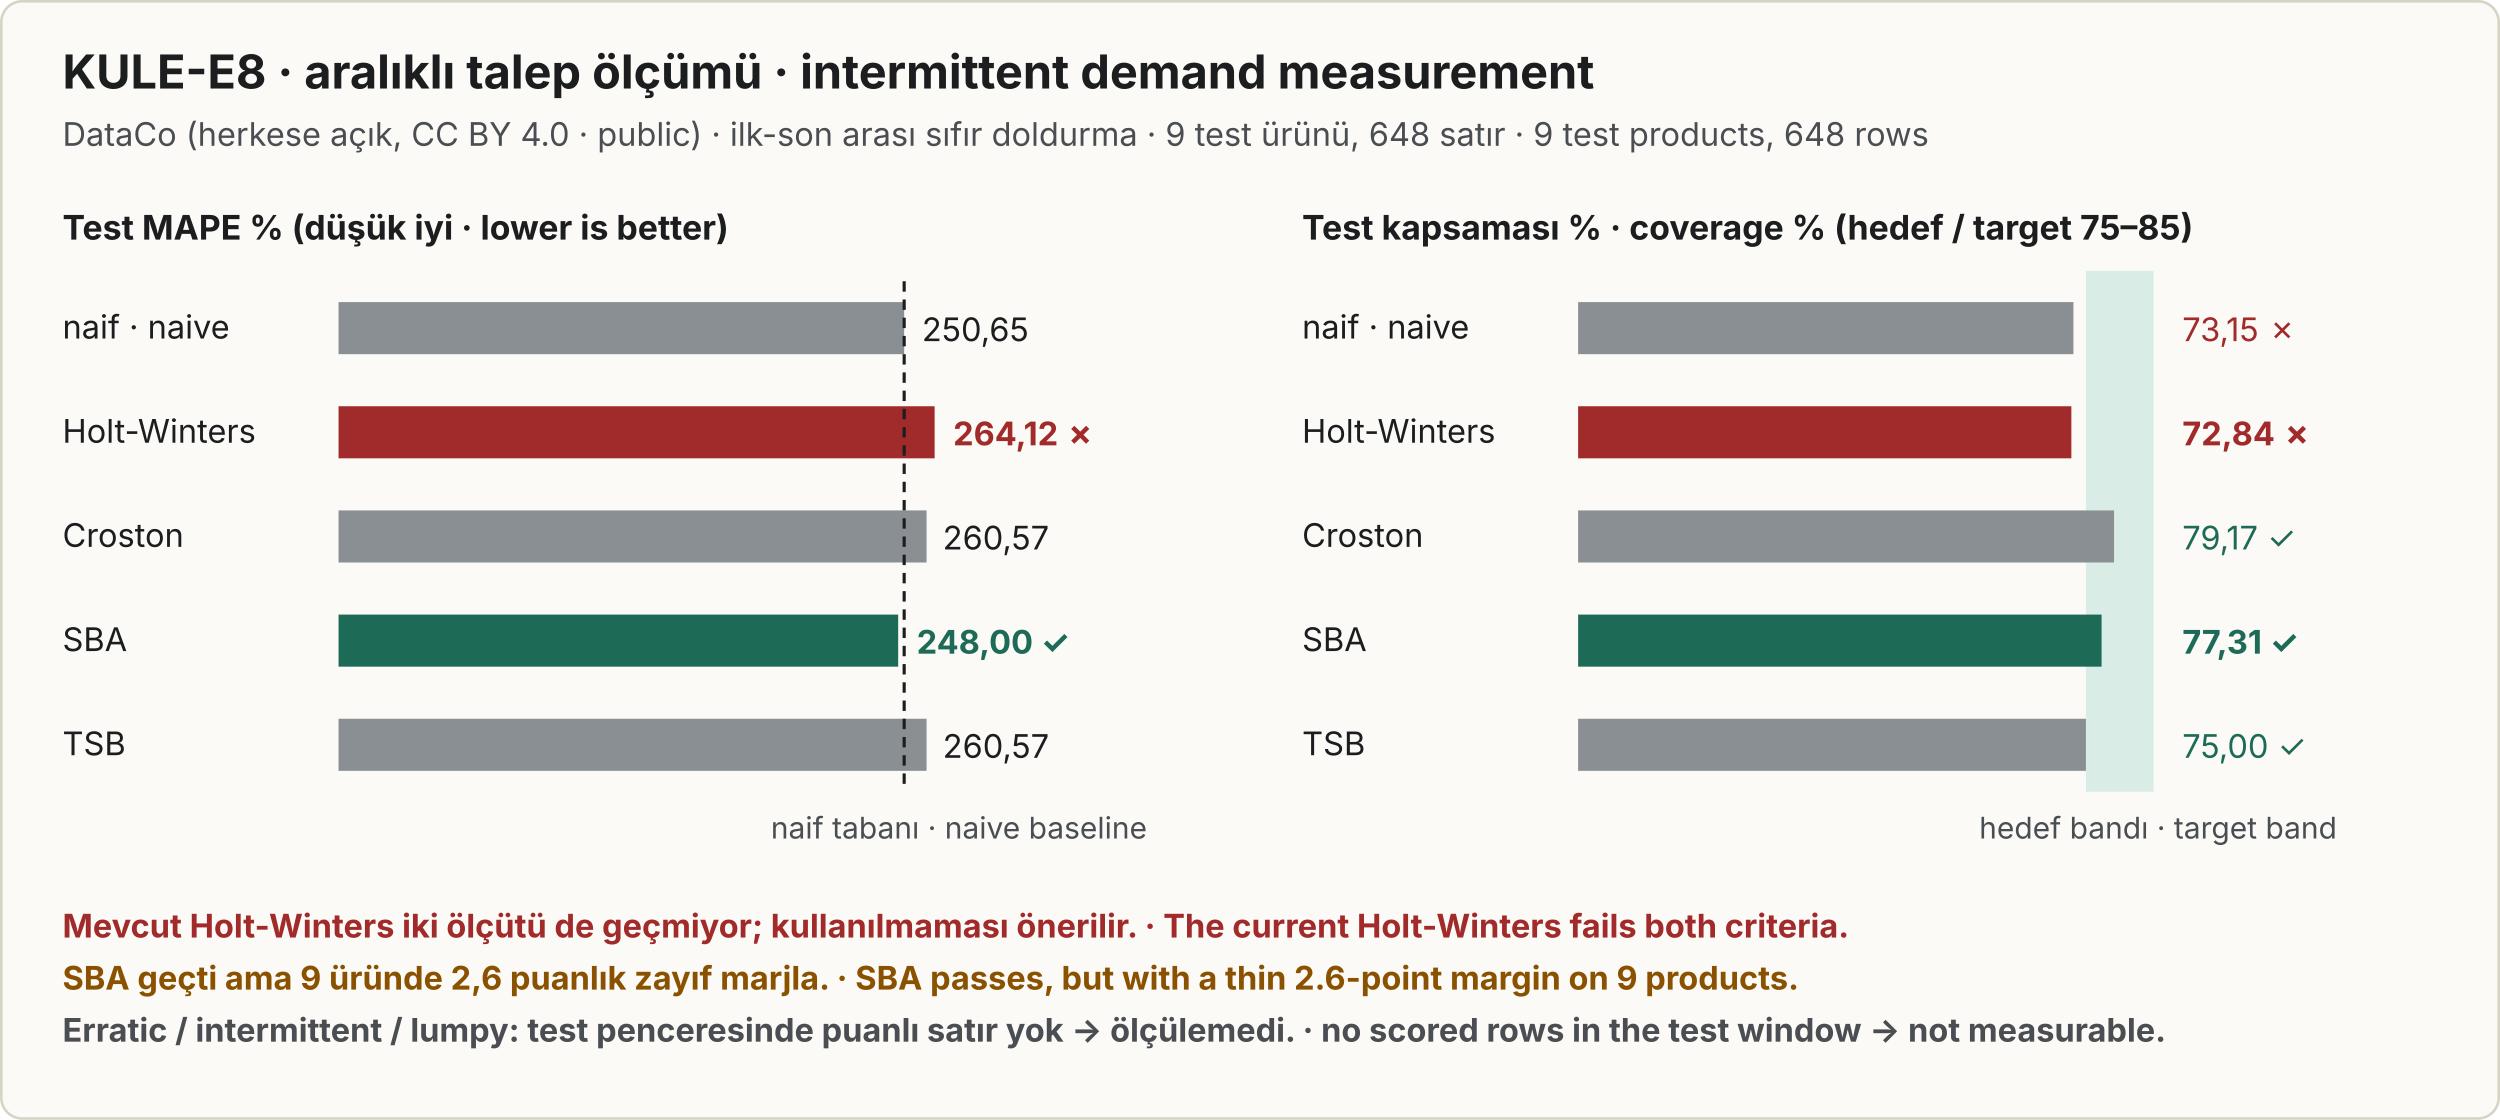
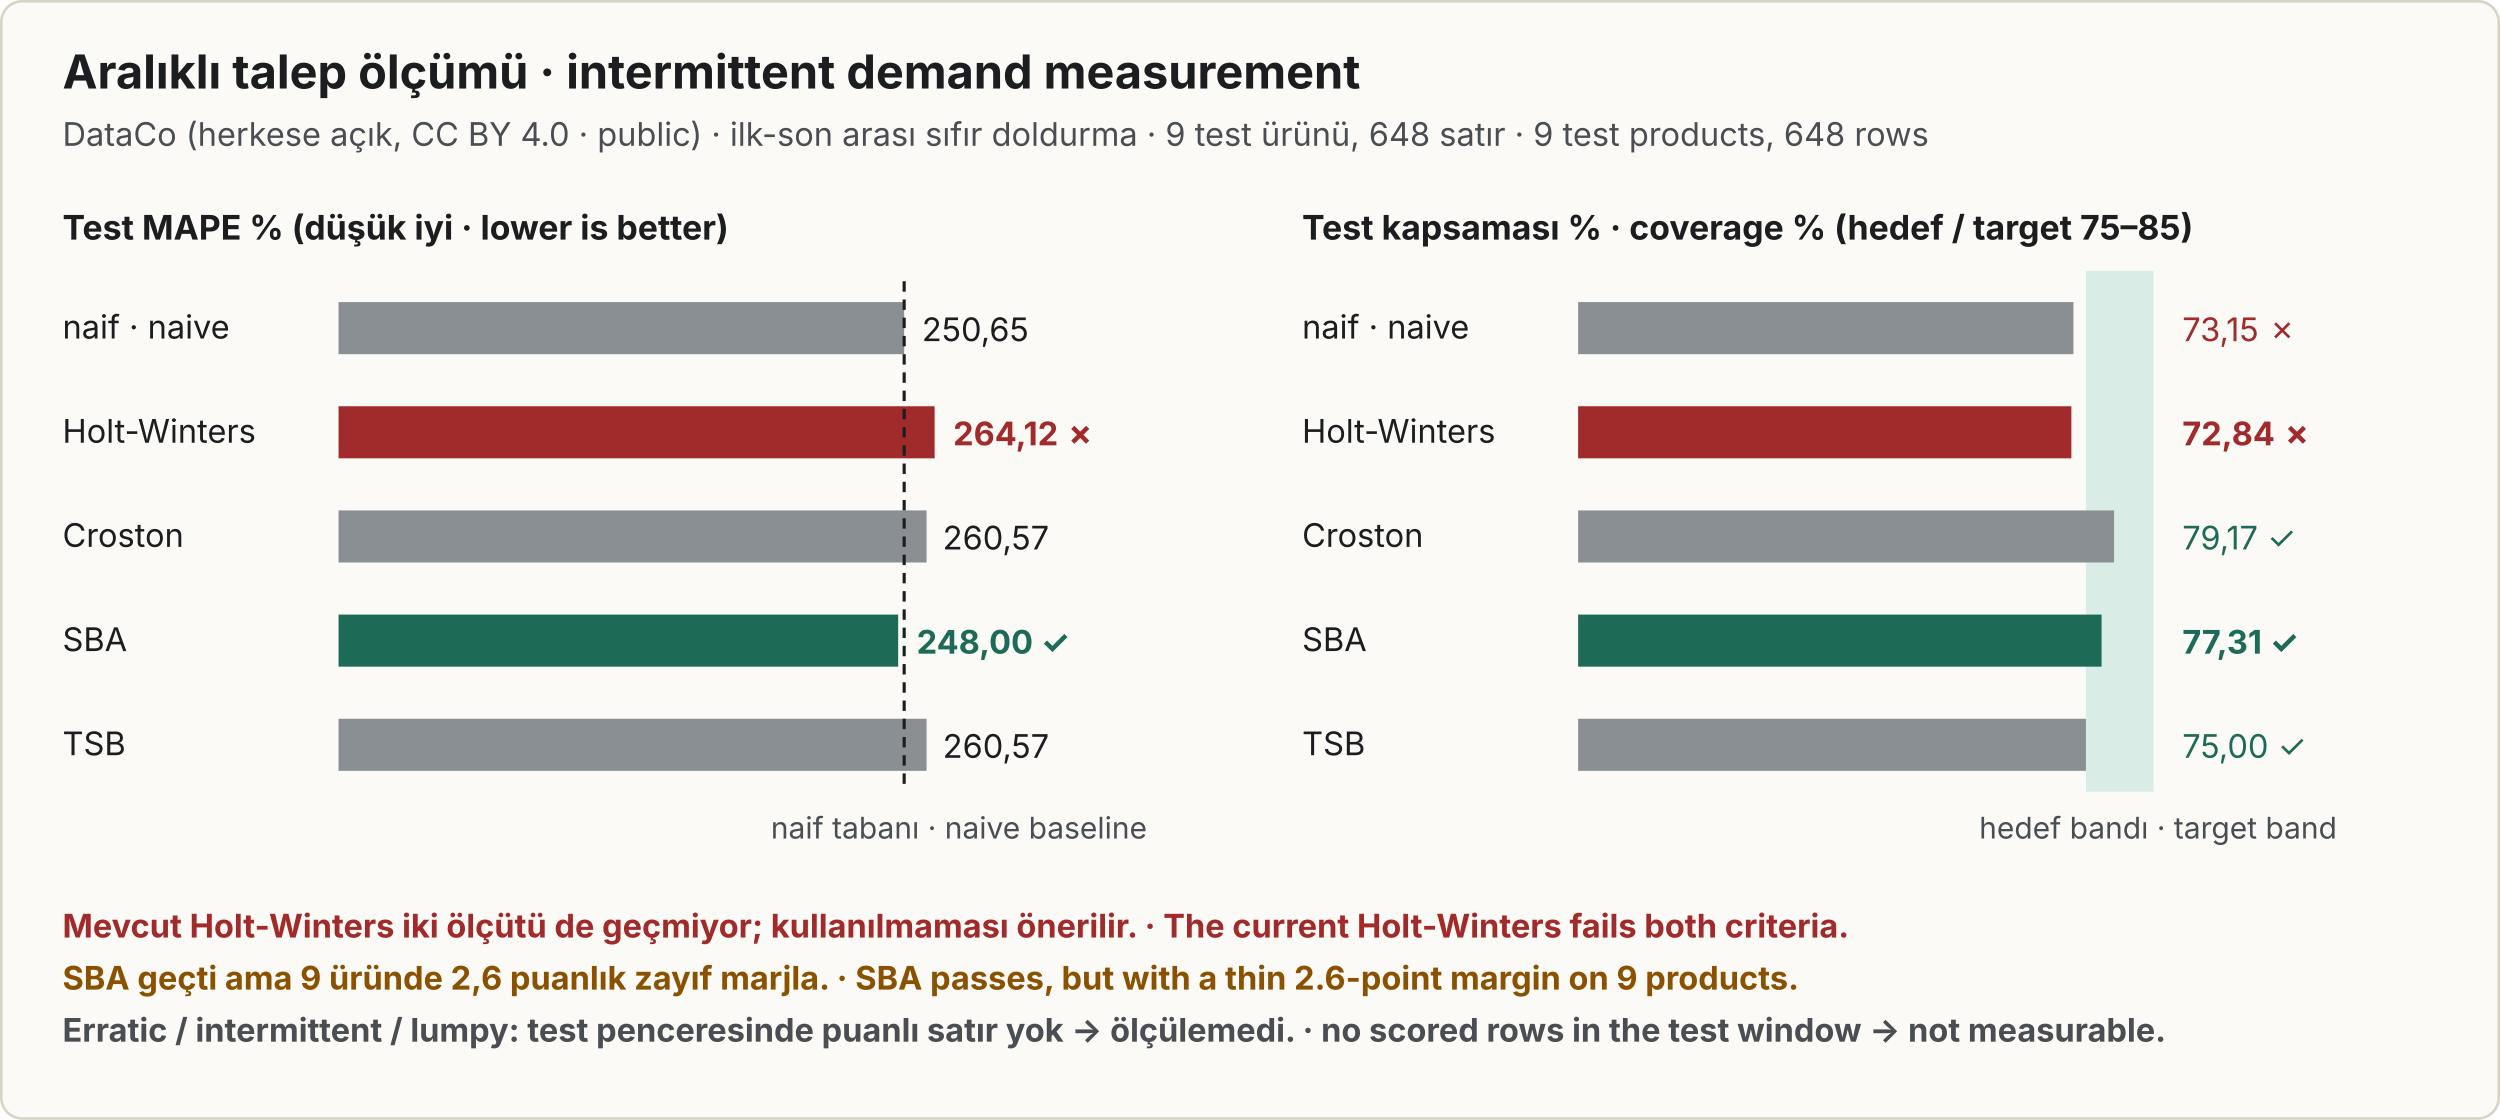
<svg xmlns="http://www.w3.org/2000/svg" viewBox="0 0 960 430" role="img" aria-labelledby="t d" font-family="system-ui,-apple-system,Segoe UI,sans-serif">
  <rect x="0.5" y="0.5" width="959" height="429" rx="8" fill="#fbfaf6" stroke="#d8d3c7" />
-   <text x="24" y="34" font-size="18" font-weight="700" fill="#1b1d1f">KULE-E8 · aralıklı talep ölçümü · intermittent demand measurement</text>
+   <text x="24" y="34" font-size="18" font-weight="700" fill="#1b1d1f">Aralıklı talep ölçümü · intermittent demand measurement</text>
  <text x="24" y="56" font-size="12.5" fill="#4a4e52">DataCo (herkese açık, CC BY 4.0 · public) · ilk-son arası sıfır doldurma · 9 test ürünü, 648 satır · 9 test products, 648 rows</text>
  <g font-size="13" fill="#1b1d1f">
    <text x="24" y="92" font-weight="700">Test MAPE % (düşük iyi · lower is better)</text>
    <text x="500" y="92" font-weight="700">Test kapsaması % · coverage % (hedef / target 75–85)</text>
  </g>
  <g font-size="12.5" fill="#1b1d1f">
    <text x="24" y="130">naif · naive</text>
    <rect x="130" y="116" width="217.2" height="20" fill="#8a8f94" />
    <text x="354" y="131">250,65</text>
    <text x="24" y="170">Holt-Winters</text>
    <rect x="130" y="156" width="228.9" height="20" fill="#a12a2a" />
    <text x="366" y="171" fill="#a12a2a" font-weight="700">264,12 ✗</text>
    <text x="24" y="210">Croston</text>
    <rect x="130" y="196" width="225.8" height="20" fill="#8a8f94" />
    <text x="362" y="211">260,57</text>
    <text x="24" y="250">SBA</text>
    <rect x="130" y="236" width="214.9" height="20" fill="#1d6b57" />
    <text x="352" y="251" fill="#1d6b57" font-weight="700">248,00 ✓</text>
    <text x="24" y="290">TSB</text>
    <rect x="130" y="276" width="225.8" height="20" fill="#8a8f94" />
    <text x="362" y="291">260,57</text>
  </g>
  <path d="M347.2 108V304" stroke="#1b1d1f" stroke-width="1.2" stroke-dasharray="4 3" />
  <text x="296" y="322" font-size="11.5" fill="#4a4e52">naif tabanı · naive baseline</text>
  <rect x="801" y="104" width="26" height="200" fill="#d9ece5" />
  <g font-size="12.5" fill="#1b1d1f">
    <text x="500" y="130">naif · naive</text>
    <rect x="606" y="116" width="190.2" height="20" fill="#8a8f94" />
    <text x="838" y="131" fill="#a12a2a">73,15 ✗</text>
    <text x="500" y="170">Holt-Winters</text>
    <rect x="606" y="156" width="189.4" height="20" fill="#a12a2a" />
    <text x="838" y="171" fill="#a12a2a" font-weight="700">72,84 ✗</text>
    <text x="500" y="210">Croston</text>
    <rect x="606" y="196" width="205.8" height="20" fill="#8a8f94" />
    <text x="838" y="211" fill="#1d6b57">79,17 ✓</text>
    <text x="500" y="250">SBA</text>
    <rect x="606" y="236" width="201" height="20" fill="#1d6b57" />
    <text x="838" y="251" fill="#1d6b57" font-weight="700">77,31 ✓</text>
    <text x="500" y="290">TSB</text>
    <rect x="606" y="276" width="195" height="20" fill="#8a8f94" />
    <text x="838" y="291" fill="#1d6b57">75,00 ✓</text>
  </g>
  <text x="760" y="322" font-size="11.5" fill="#4a4e52">hedef bandı · target band</text>
  <g font-size="12.5" font-weight="700">
    <text x="24" y="360" fill="#a12a2a">Mevcut Holt-Winters iki ölçütü de geçmiyor; kullanılmaması önerilir. · The current Holt-Winters fails both criteria.</text>
    <text x="24" y="380" fill="#8a5200">SBA geçti ama 9 üründe 2,6 puanlık zayıf marjla. · SBA passes, but with a thin 2.6-point margin on 9 products.</text>
    <text x="24" y="400" fill="#4a4e52">Erratic / intermittent / lumpy: test penceresinde puanlı satır yok → ölçülemedi. · no scored rows in the test window → not measurable.</text>
  </g>
</svg>
